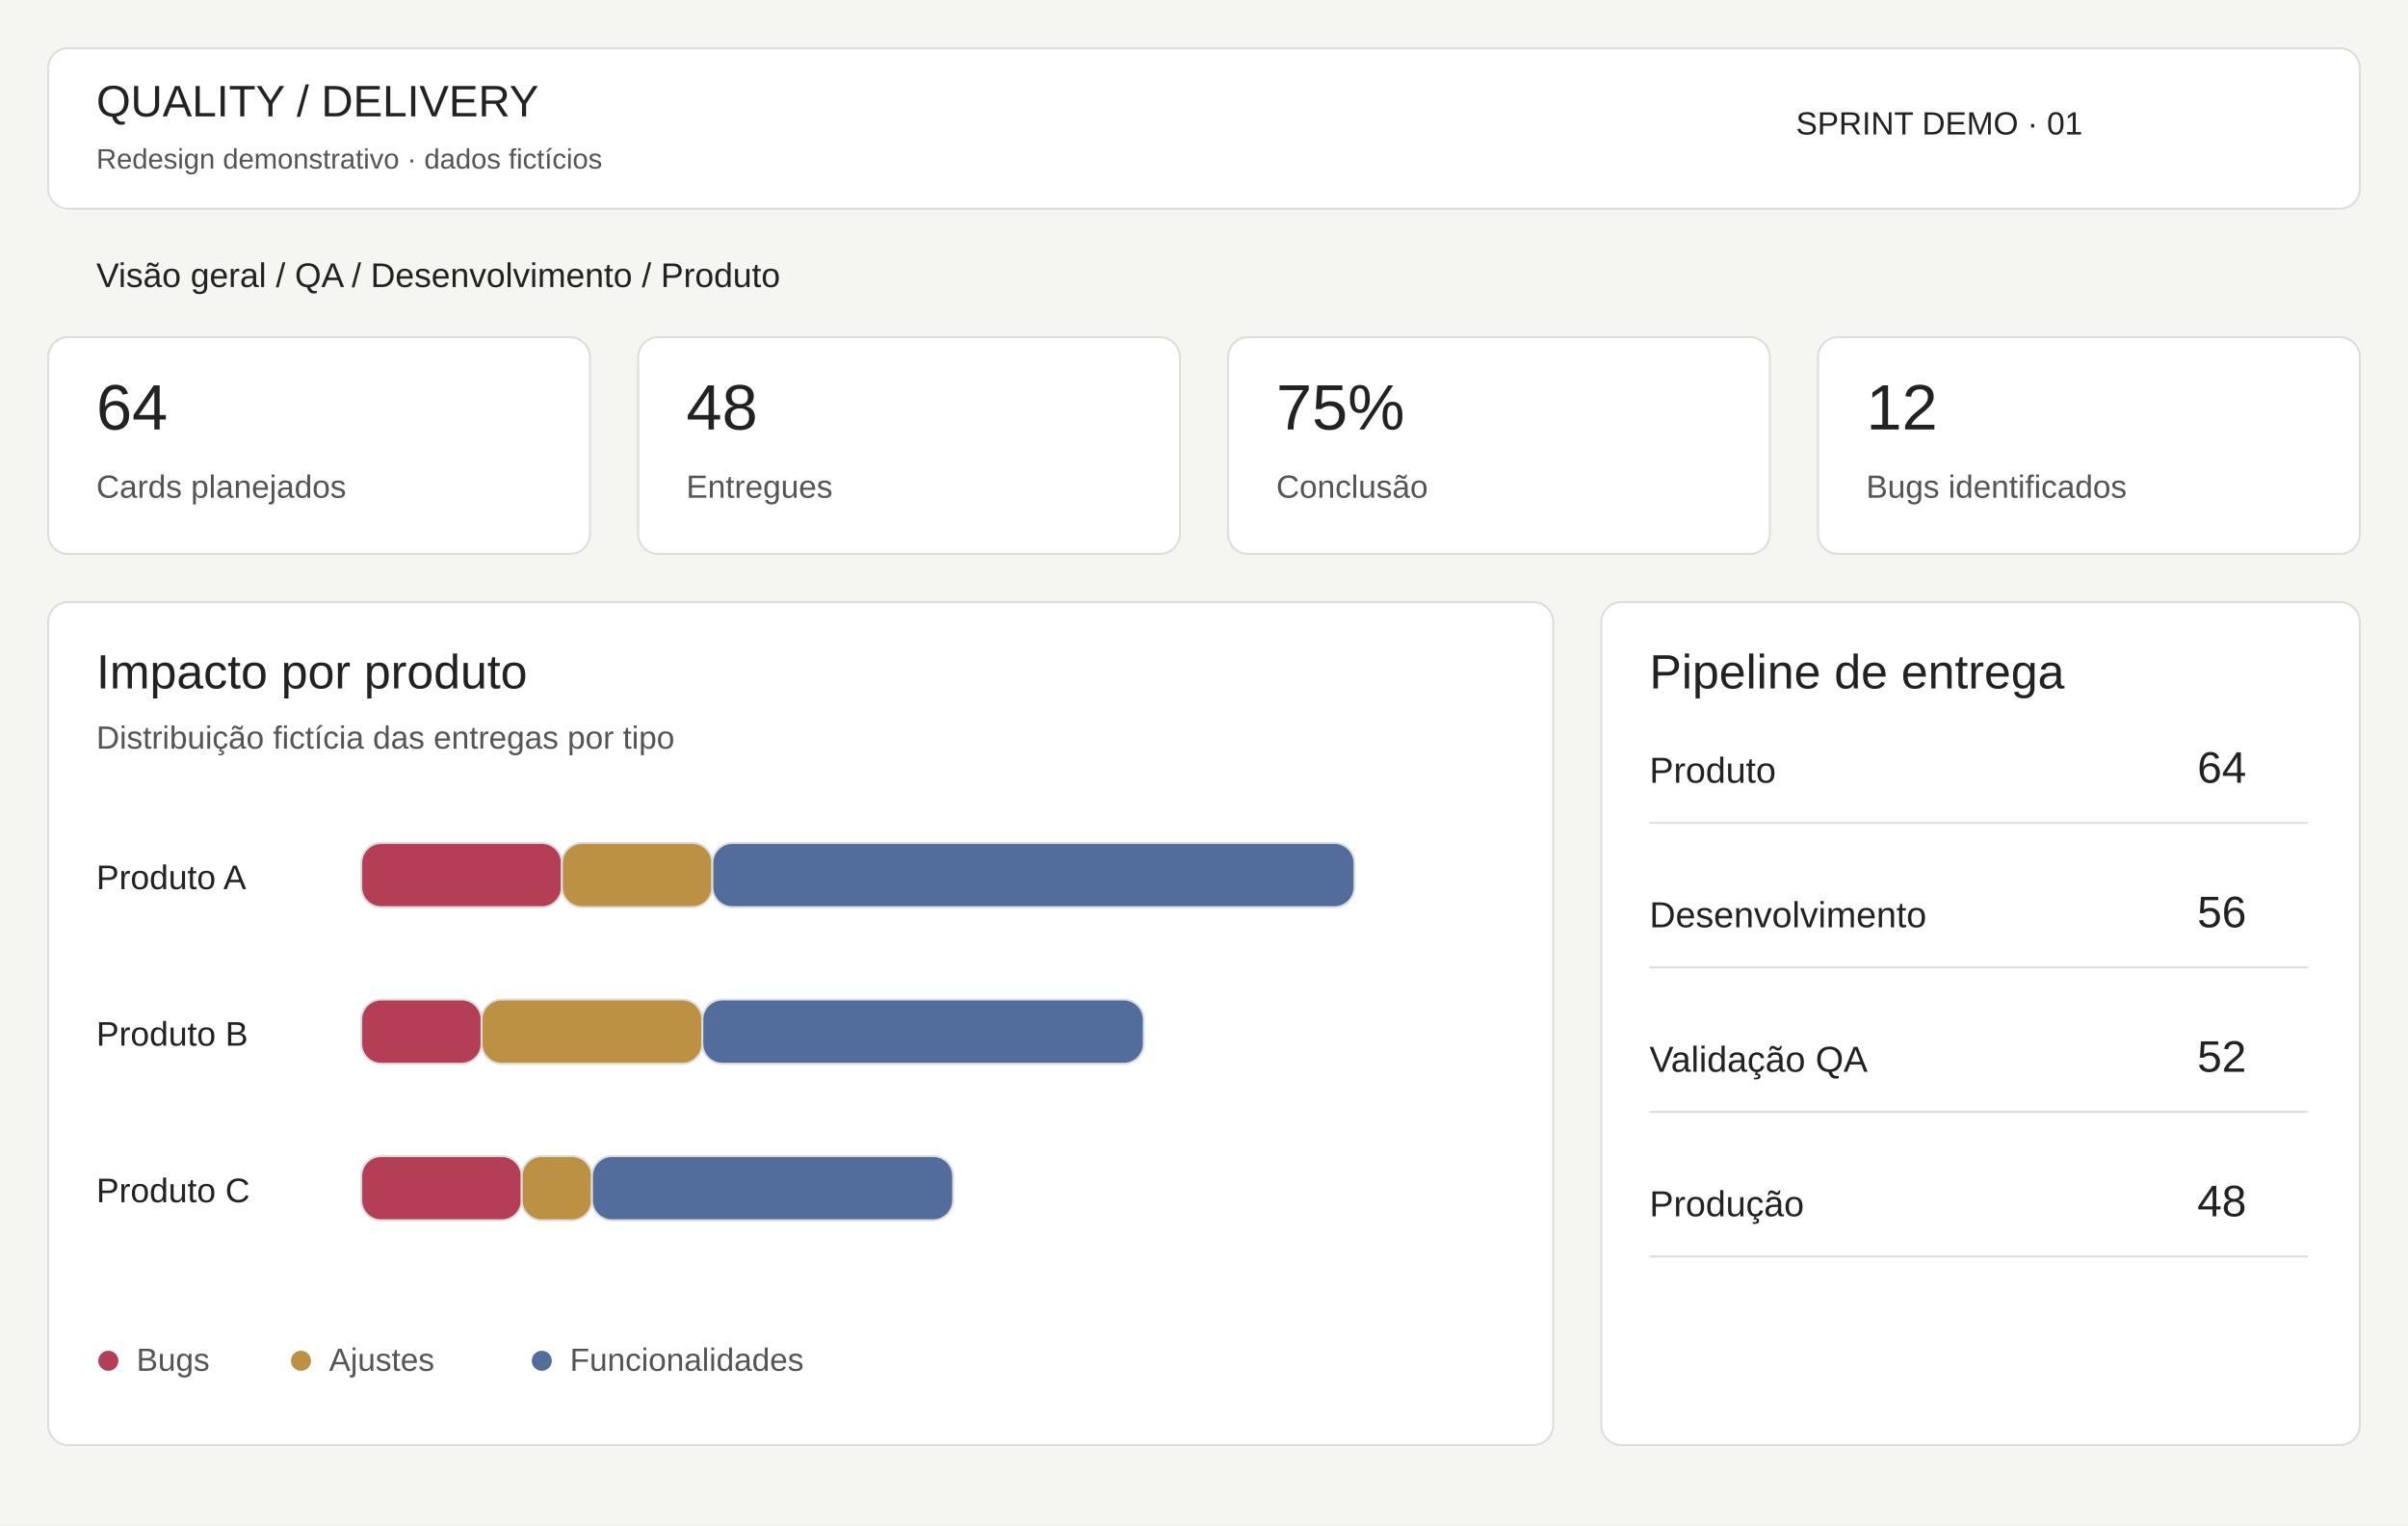
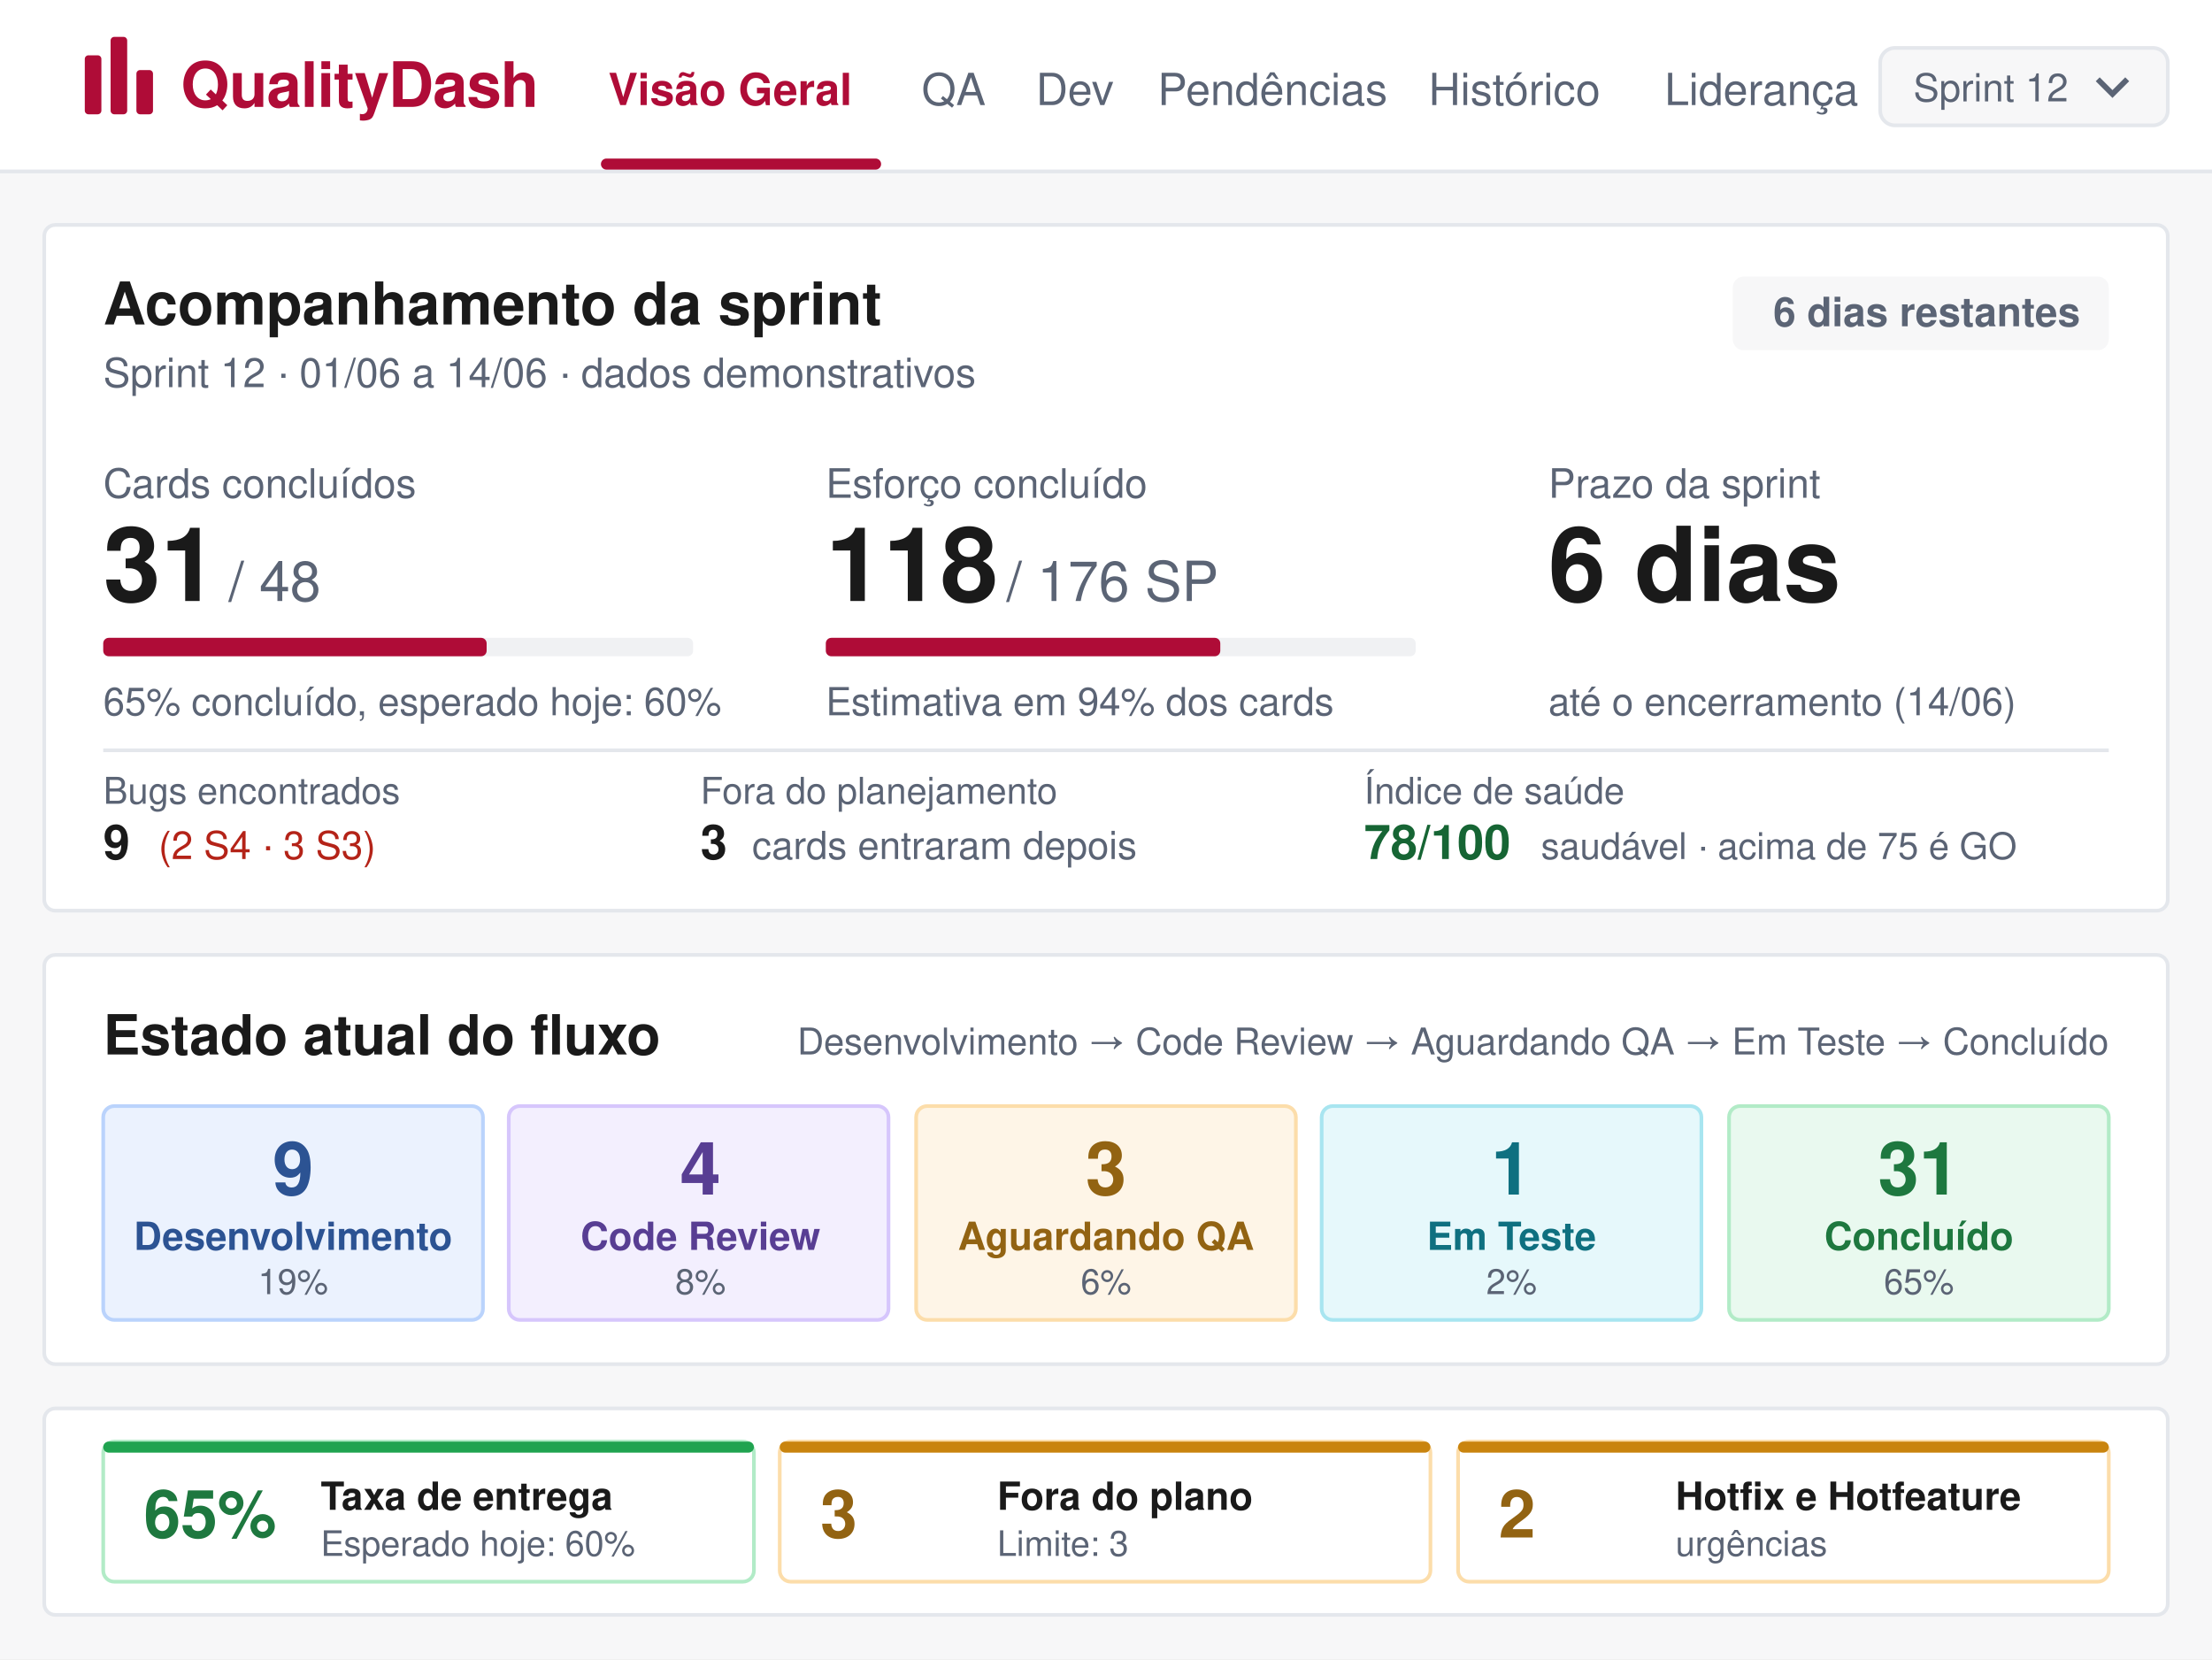
- <svg xmlns="http://www.w3.org/2000/svg" width="1200" height="760" viewBox="0 0 1200 760">
-   <rect width="1200" height="760" fill="#f5f5f2" />
-   <g font-family="Arial,sans-serif" fill="#222">
-     <rect x="24" y="24" width="1152" height="80" rx="10" fill="#fff" stroke="#ddd" />
-     <text x="48" y="58" font-size="22" fill="#222">QUALITY / DELIVERY</text>
-     <text x="48" y="84" font-size="14" fill="#555">Redesign demonstrativo · dados fictícios</text>
-     <text x="895" y="67" font-size="16" fill="#222">SPRINT DEMO · 01</text>
-     <text x="48" y="143" font-size="17" fill="#222">Visão geral     /     QA     /     Desenvolvimento     /     Produto</text>
-     <rect x="24" y="168" width="270" height="108" rx="10" fill="#fff" stroke="#ddd" />
-     <text x="48" y="214" font-size="32" fill="#222">64</text>
-     <text x="48" y="248" font-size="16" fill="#555">Cards planejados</text>
-     <rect x="318" y="168" width="270" height="108" rx="10" fill="#fff" stroke="#ddd" />
-     <text x="342" y="214" font-size="32" fill="#222">48</text>
-     <text x="342" y="248" font-size="16" fill="#555">Entregues</text>
-     <rect x="612" y="168" width="270" height="108" rx="10" fill="#fff" stroke="#ddd" />
-     <text x="636" y="214" font-size="32" fill="#222">75%</text>
-     <text x="636" y="248" font-size="16" fill="#555">Conclusão</text>
-     <rect x="906" y="168" width="270" height="108" rx="10" fill="#fff" stroke="#ddd" />
-     <text x="930" y="214" font-size="32" fill="#222">12</text>
-     <text x="930" y="248" font-size="16" fill="#555">Bugs identificados</text>
-     <rect x="24" y="300" width="750" height="420" rx="10" fill="#fff" stroke="#ddd" />
-     <text x="48" y="343" font-size="24" fill="#222">Impacto por produto</text>
-     <text x="48" y="373" font-size="16" fill="#555">Distribuição fictícia das entregas por tipo</text>
-     <text x="48" y="443" font-size="17" fill="#222">Produto A</text>
-     <rect x="180" y="420" width="100" height="32" rx="10" fill="#b33e55" stroke="#ddd" />
-     <rect x="280" y="420" width="75" height="32" rx="10" fill="#bc9144" stroke="#ddd" />
-     <rect x="355" y="420" width="320" height="32" rx="10" fill="#526c9b" stroke="#ddd" />
-     <text x="48" y="521" font-size="17" fill="#222">Produto B</text>
-     <rect x="180" y="498" width="60" height="32" rx="10" fill="#b33e55" stroke="#ddd" />
-     <rect x="240" y="498" width="110" height="32" rx="10" fill="#bc9144" stroke="#ddd" />
-     <rect x="350" y="498" width="220" height="32" rx="10" fill="#526c9b" stroke="#ddd" />
-     <text x="48" y="599" font-size="17" fill="#222">Produto C</text>
-     <rect x="180" y="576" width="80" height="32" rx="10" fill="#b33e55" stroke="#ddd" />
-     <rect x="260" y="576" width="35" height="32" rx="10" fill="#bc9144" stroke="#ddd" />
-     <rect x="295" y="576" width="180" height="32" rx="10" fill="#526c9b" stroke="#ddd" />
-     <circle cx="54" cy="678" r="5" fill="#b33e55" />
-     <text x="68" y="683" font-size="16" fill="#555">Bugs</text>
-     <circle cx="150" cy="678" r="5" fill="#bc9144" />
-     <text x="164" y="683" font-size="16" fill="#555">Ajustes</text>
-     <circle cx="270" cy="678" r="5" fill="#526c9b" />
-     <text x="284" y="683" font-size="16" fill="#555">Funcionalidades</text>
-     <rect x="798" y="300" width="378" height="420" rx="10" fill="#fff" stroke="#ddd" />
-     <text x="822" y="343" font-size="24" fill="#222">Pipeline de entrega</text>
-     <text x="822" y="390" font-size="18" fill="#222">Produto</text>
-     <text x="1095" y="390" font-size="22" fill="#222">64</text>
-     <path d="M822 410H1150" stroke="#ddd" />
-     <text x="822" y="462" font-size="18" fill="#222">Desenvolvimento</text>
-     <text x="1095" y="462" font-size="22" fill="#222">56</text>
-     <path d="M822 482H1150" stroke="#ddd" />
-     <text x="822" y="534" font-size="18" fill="#222">Validação QA</text>
-     <text x="1095" y="534" font-size="22" fill="#222">52</text>
-     <path d="M822 554H1150" stroke="#ddd" />
-     <text x="822" y="606" font-size="18" fill="#222">Produção</text>
-     <text x="1095" y="606" font-size="22" fill="#222">48</text>
-     <path d="M822 626H1150" stroke="#ddd" />
-   </g>
+ <svg xmlns="http://www.w3.org/2000/svg" width="1200" height="900" viewBox="0 0 1200 900" role="img" font-family="'Source Sans 3','Segoe UI',Helvetica,Arial,sans-serif">
+   <rect width="1200" height="900" fill="#F7F7F8" />
+   <rect width="1200" height="92" fill="#fff" />
+   <rect y="92" width="1200" height="2" fill="#E4E7EC" />
+   <rect x="46" y="30" width="9" height="32" rx="2" fill="#AF0C37" />
+   <rect x="60" y="20" width="9" height="42" rx="2" fill="#AF0C37" />
+   <rect x="74" y="38" width="9" height="24" rx="2" fill="#AF0C37" />
+   <text x="98" y="58" font-size="34" font-weight="800" fill="#AF0C37" letter-spacing="-0.5">QualityDash</text>
+   <text x="330" y="57" font-size="24" font-weight="700" fill="#AF0C37">Visão Geral</text>
+   <text x="500" y="57" font-size="24" font-weight="500" fill="#5b6475">QA</text>
+   <text x="562" y="57" font-size="24" font-weight="500" fill="#5b6475">Dev</text>
+   <text x="628" y="57" font-size="24" font-weight="500" fill="#5b6475">Pendências</text>
+   <text x="775" y="57" font-size="24" font-weight="500" fill="#5b6475">Histórico</text>
+   <text x="903" y="57" font-size="24" font-weight="500" fill="#5b6475">Liderança</text>
+   <rect x="326" y="86" width="152" height="6" rx="3" fill="#AF0C37" />
+   <rect x="1020" y="26" width="156" height="42" rx="8" fill="#F7F7F8" stroke="#E4E7EC" stroke-width="2" />
+   <text x="1038" y="55" font-size="21" fill="#5b6475">Sprint 12</text>
+   <path d="M1138 43l8 8 8-8" fill="none" stroke="#5b6475" stroke-width="3" />
+   <rect x="24" y="122" width="1152" height="372" rx="6" fill="#fff" stroke="#E4E7EC" stroke-width="2" />
+   <text x="56" y="176" font-size="32" font-weight="700" fill="#1A1A1A">Acompanhamento da sprint</text>
+   <text x="56" y="210" font-size="22" fill="#5b6475">Sprint 12 · 01/06 a 14/06 · dados demonstrativos</text>
+   <rect x="940" y="150" width="204" height="40" rx="6" fill="#F7F7F8" />
+   <text x="962" y="177" font-size="22" font-weight="600" fill="#5b6475">6 dias restantes</text>
+   <text x="56" y="270" font-size="22" fill="#5b6475">Cards concluídos</text>
+   <text x="56" y="326" font-size="56" font-weight="700" fill="#1A1A1A">31</text>
+   <text x="124" y="326" font-size="30" fill="#5b6475">/ 48</text>
+   <rect x="56" y="346" width="320" height="10" rx="3" fill="#F0F1F3" />
+   <rect x="56" y="346" width="208" height="10" rx="3" fill="#AF0C37" />
+   <text x="56" y="388" font-size="21" fill="#5b6475">65% concluído, esperado hoje: 60%</text>
+   <text x="448" y="270" font-size="22" fill="#5b6475">Esforço concluído</text>
+   <text x="448" y="326" font-size="56" font-weight="700" fill="#1A1A1A">118</text>
+   <text x="546" y="326" font-size="30" fill="#5b6475">/ 176 SP</text>
+   <rect x="448" y="346" width="320" height="10" rx="3" fill="#F0F1F3" />
+   <rect x="448" y="346" width="214" height="10" rx="3" fill="#AF0C37" />
+   <text x="448" y="388" font-size="21" fill="#5b6475">Estimativa em 94% dos cards</text>
+   <text x="840" y="270" font-size="22" fill="#5b6475">Prazo da sprint</text>
+   <text x="840" y="326" font-size="56" font-weight="700" fill="#1A1A1A">6 dias</text>
+   <text x="840" y="388" font-size="21" fill="#5b6475">até o encerramento (14/06)</text>
+   <rect x="56" y="406" width="1088" height="2" fill="#E4E7EC" />
+   <text x="56" y="436" font-size="20" fill="#5b6475">Bugs encontrados</text>
+   <text x="56" y="466" font-size="26" font-weight="700" fill="#1A1A1A">9</text>
+   <text x="86" y="466" font-size="21" fill="#B42318">(2 S4 · 3 S3)</text>
+   <text x="380" y="436" font-size="20" fill="#5b6475">Fora do planejamento</text>
+   <text x="380" y="466" font-size="26" font-weight="700" fill="#1A1A1A">3</text>
+   <text x="408" y="466" font-size="21" fill="#5b6475">cards entraram depois</text>
+   <text x="740" y="436" font-size="20" fill="#5b6475">Índice de saúde</text>
+   <text x="740" y="466" font-size="26" font-weight="700" fill="#166534">78/100</text>
+   <text x="836" y="466" font-size="20" fill="#5b6475">saudável · acima de 75 é GO</text>
+   <rect x="24" y="518" width="1152" height="222" rx="6" fill="#fff" stroke="#E4E7EC" stroke-width="2" />
+   <text x="56" y="572" font-size="30" font-weight="700" fill="#1A1A1A">Estado atual do fluxo</text>
+   <text x="1144" y="572" font-size="20" text-anchor="end" fill="#5b6475">Desenvolvimento → Code Review → Aguardando QA → Em Teste → Concluído</text>
+   <rect x="56" y="600" width="206" height="116" rx="6" fill="#ebf2fe" stroke="#bad3fc" stroke-width="2" />
+   <text x="159" y="648" font-size="40" font-weight="700" text-anchor="middle" fill="#2c5393">9</text>
+   <text x="159" y="678" font-size="21" font-weight="600" text-anchor="middle" fill="#2c5393">Desenvolvimento</text>
+   <text x="159" y="702" font-size="19" text-anchor="middle" fill="#5b6475">19%</text>
+   <rect x="276" y="600" width="206" height="116" rx="6" fill="#f3effe" stroke="#d6c6fc" stroke-width="2" />
+   <text x="380" y="648" font-size="40" font-weight="700" text-anchor="middle" fill="#583e93">4</text>
+   <text x="380" y="678" font-size="21" font-weight="600" text-anchor="middle" fill="#583e93">Code Review</text>
+   <text x="380" y="702" font-size="19" text-anchor="middle" fill="#5b6475">8%</text>
+   <rect x="497" y="600" width="206" height="116" rx="6" fill="#fef5e7" stroke="#fcddaa" stroke-width="2" />
+   <text x="600" y="648" font-size="40" font-weight="700" text-anchor="middle" fill="#926312">3</text>
+   <text x="600" y="678" font-size="21" font-weight="600" text-anchor="middle" fill="#926312">Aguardando QA</text>
+   <text x="600" y="702" font-size="19" text-anchor="middle" fill="#5b6475">6%</text>
+   <rect x="717" y="600" width="206" height="116" rx="6" fill="#e6f8fb" stroke="#a8e5f0" stroke-width="2" />
+   <text x="820" y="648" font-size="40" font-weight="700" text-anchor="middle" fill="#0f7080">1</text>
+   <text x="820" y="678" font-size="21" font-weight="600" text-anchor="middle" fill="#0f7080">Em Teste</text>
+   <text x="820" y="702" font-size="19" text-anchor="middle" fill="#5b6475">2%</text>
+   <rect x="938" y="600" width="206" height="116" rx="6" fill="#e9f9ef" stroke="#b2ebc7" stroke-width="2" />
+   <text x="1041" y="648" font-size="40" font-weight="700" text-anchor="middle" fill="#1e783f">31</text>
+   <text x="1041" y="678" font-size="21" font-weight="600" text-anchor="middle" fill="#1e783f">Concluído</text>
+   <text x="1041" y="702" font-size="19" text-anchor="middle" fill="#5b6475">65%</text>
+   <rect x="24" y="764" width="1152" height="112" rx="6" fill="#fff" stroke="#E4E7EC" stroke-width="2" />
+   <rect x="56" y="782" width="353" height="76" rx="6" fill="#fff" stroke="#b2ebc7" stroke-width="2" />
+   <rect x="56" y="782" width="353" height="6" rx="3" fill="#20a350" />
+   <text x="78" y="834" font-size="36" font-weight="700" fill="#1e783f">65%</text>
+   <text x="174" y="819" font-size="21" font-weight="600" fill="#1A1A1A">Taxa de entrega</text>
+   <text x="174" y="844" font-size="19" fill="#5b6475">Esperado hoje: 60%</text>
+   <rect x="423" y="782" width="353" height="76" rx="6" fill="#fff" stroke="#fcddaa" stroke-width="2" />
+   <rect x="423" y="782" width="353" height="6" rx="3" fill="#c9840e" />
+   <text x="445" y="834" font-size="36" font-weight="700" fill="#926312">3</text>
+   <text x="541" y="819" font-size="21" font-weight="600" fill="#1A1A1A">Fora do plano</text>
+   <text x="541" y="844" font-size="19" fill="#5b6475">Limite: 3</text>
+   <rect x="791" y="782" width="353" height="76" rx="6" fill="#fff" stroke="#fcddaa" stroke-width="2" />
+   <rect x="791" y="782" width="353" height="6" rx="3" fill="#c9840e" />
+   <text x="813" y="834" font-size="36" font-weight="700" fill="#926312">2</text>
+   <text x="909" y="819" font-size="21" font-weight="600" fill="#1A1A1A">Hotfix e Hotfeature</text>
+   <text x="909" y="844" font-size="19" fill="#5b6475">urgências</text>
</svg>
